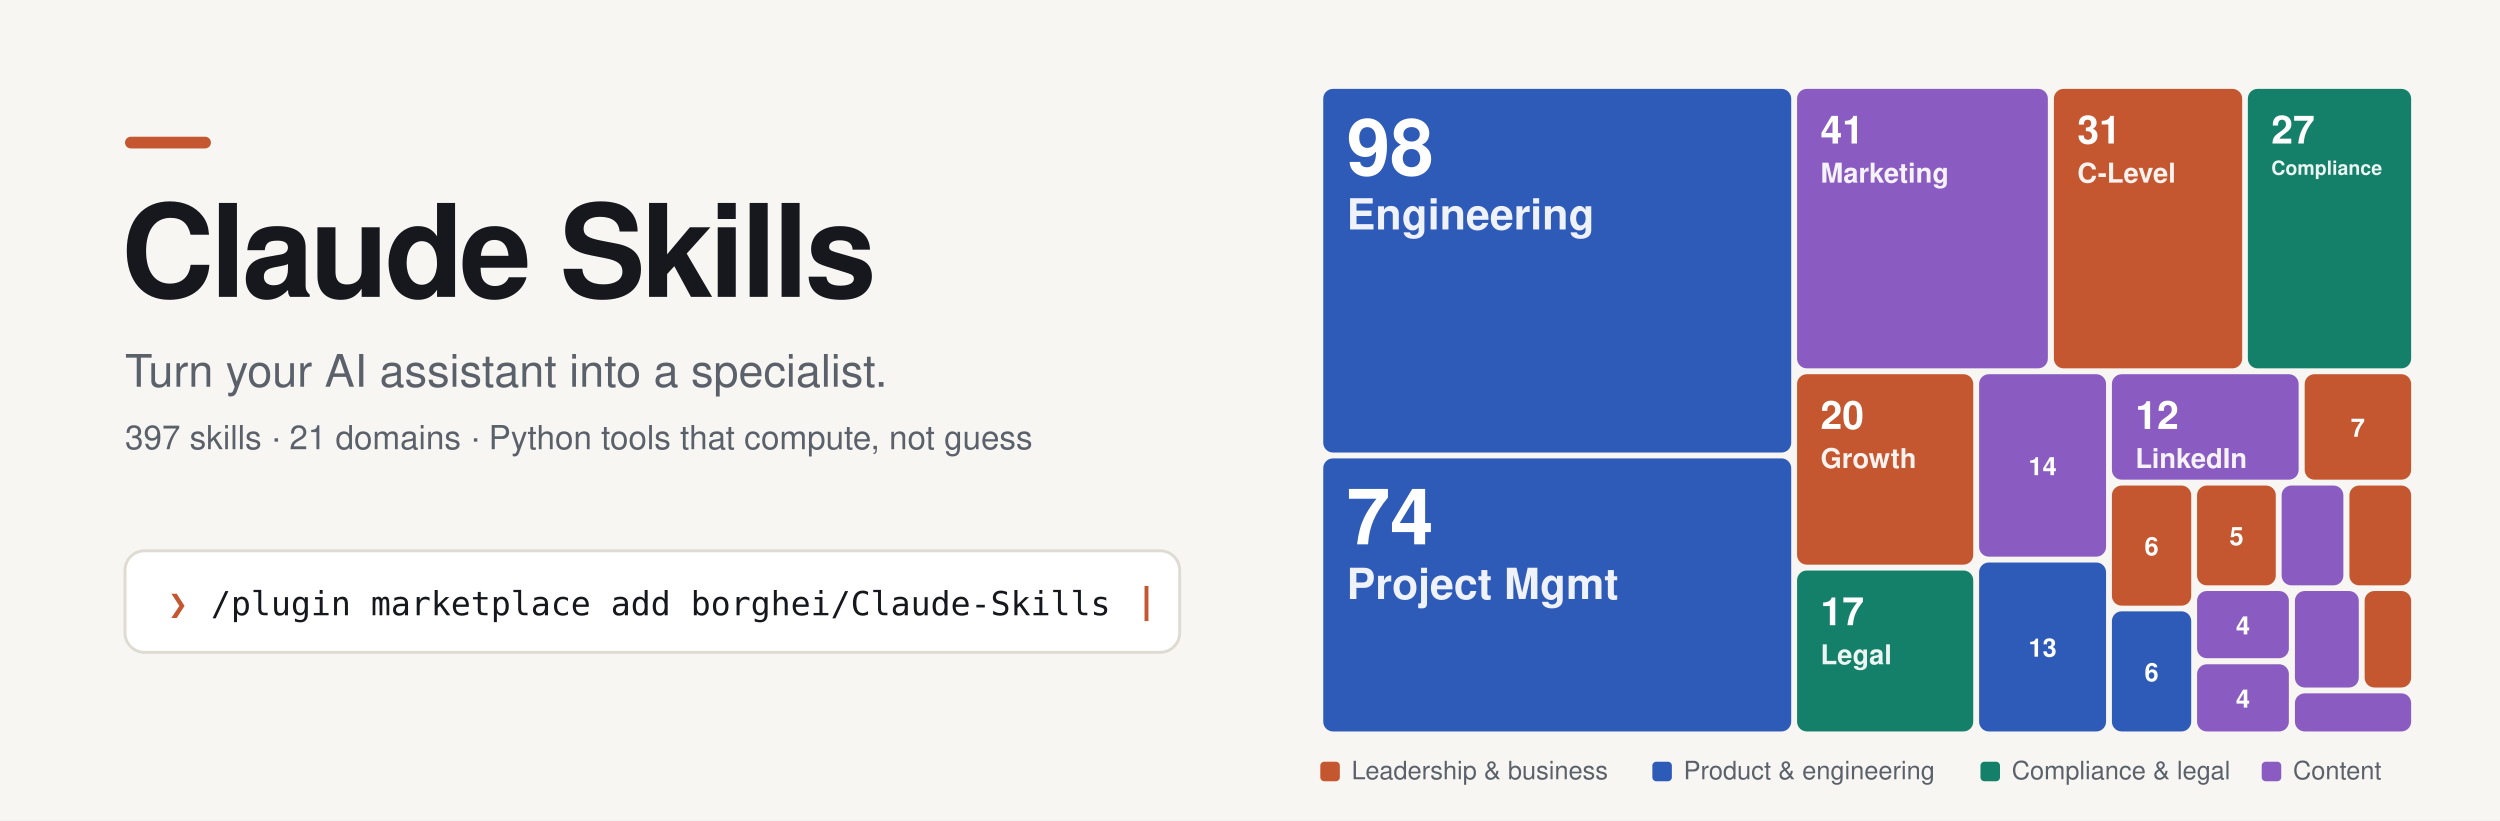
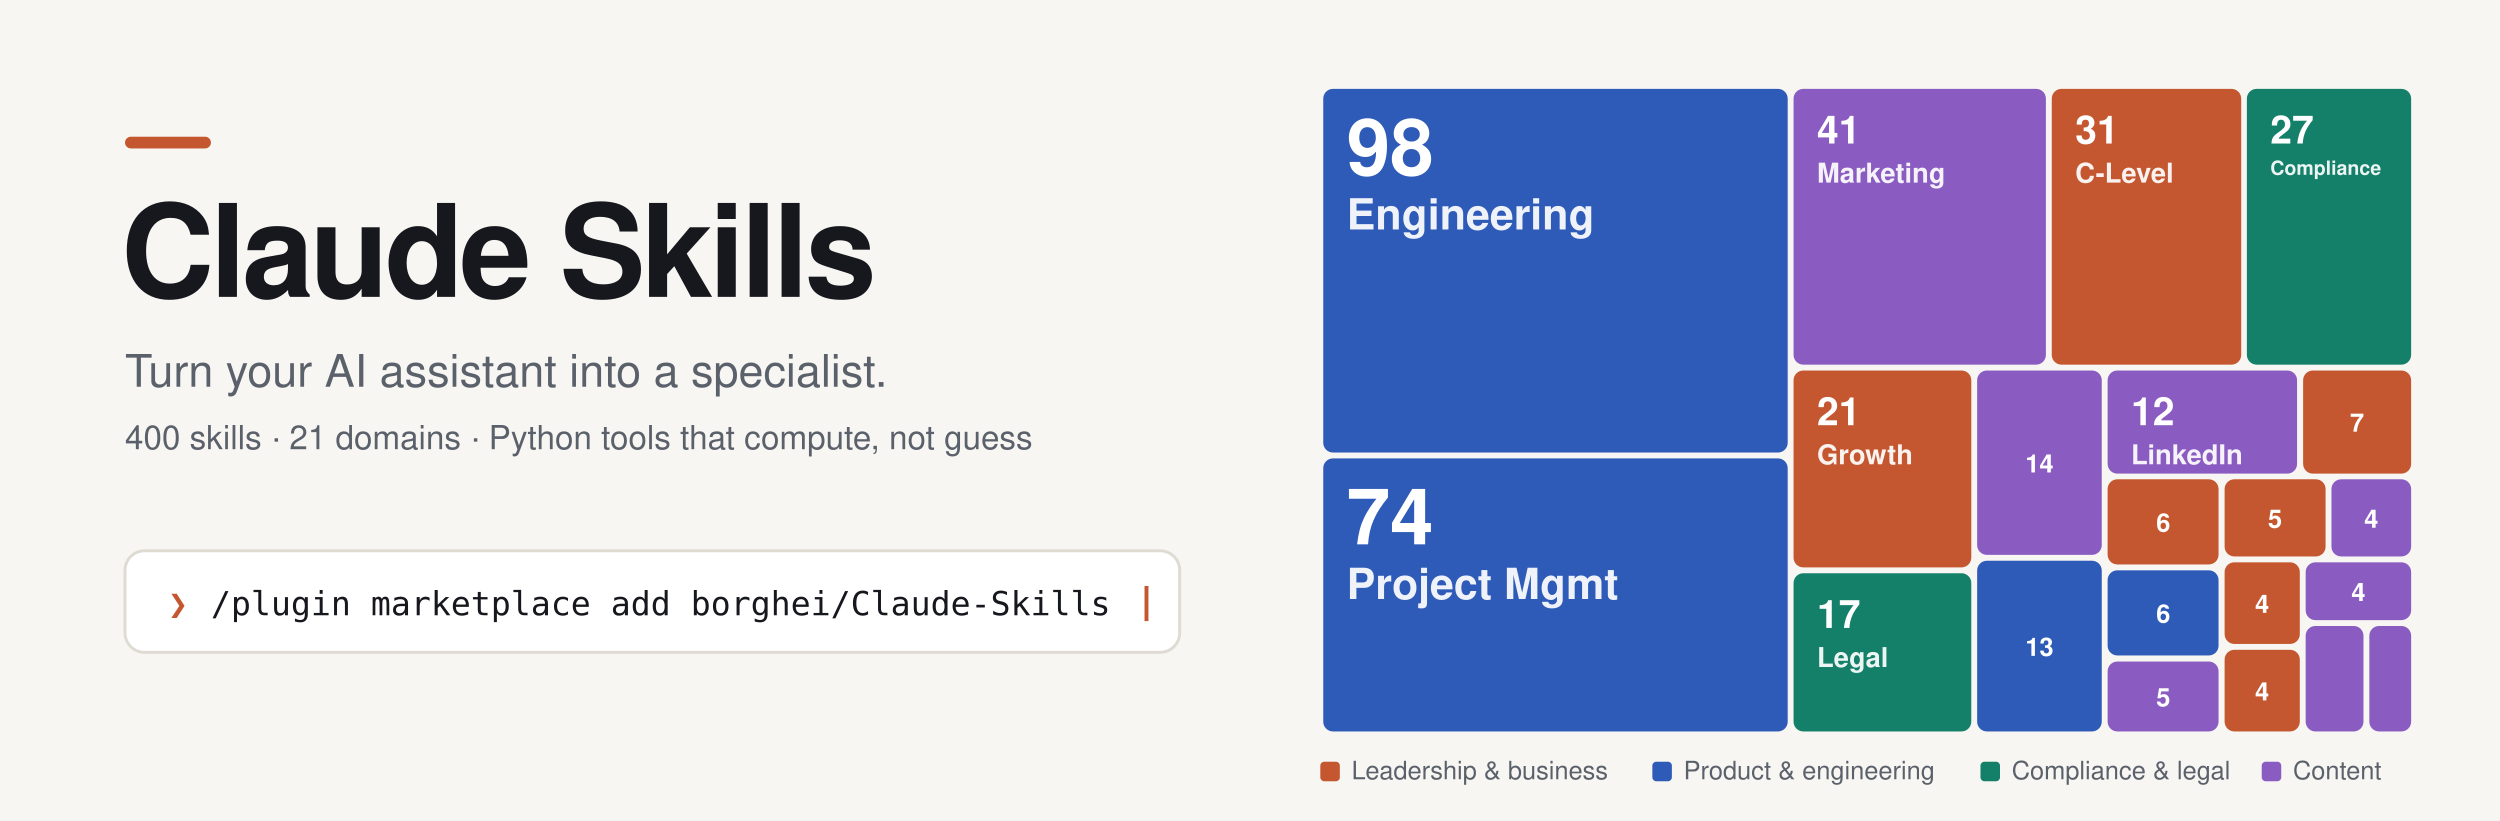
<svg xmlns="http://www.w3.org/2000/svg" viewBox="0 0 1280 420" width="1280" height="420" role="img" aria-labelledby="t d">
  <style>
  .bg{fill:#f7f6f2} .ink{fill:#16181d} .mute{fill:#5b616b} .acc{fill:#c4572f}
  .cmd{fill:#ffffff;stroke:#dedbd2} .cmdt{fill:#16181d}
  .ga{fill:#c4572f} .gb{fill:#2f5bb8} .gc{fill:#14806a} .gd{fill:#8a5cc2}
  .tl,.tn{fill:#ffffff;font-family:ui-sans-serif,system-ui,-apple-system,"Segoe UI",Helvetica,Arial,sans-serif}
  .tl{font-weight:800} .tn{font-weight:600;opacity:.92}
  .sans{font-family:ui-sans-serif,system-ui,-apple-system,"Segoe UI",Helvetica,Arial,sans-serif}
  .mono{font-family:ui-monospace,SFMono-Regular,Menlo,Consolas,monospace}
  .tile{animation:rise .5s cubic-bezier(.2,.7,.2,1) both, glow 26s ease-in-out infinite}
  .tile rect{transition:opacity .2s}
  .cursor{animation:blink 1.1s steps(1) infinite}
  @keyframes rise{from{opacity:0;transform:translateY(6px)}to{opacity:1;transform:none}}
  @keyframes glow{0%,94%,100%{filter:none}96%{filter:brightness(1.35) saturate(1.1)}}
  @keyframes blink{50%{opacity:0}}
  @media (prefers-color-scheme:dark){
    .bg{fill:#0f1115} .ink{fill:#f1efe9} .mute{fill:#9aa1ad} .acc{fill:#ef8a5c}
    .cmd{fill:#171a20;stroke:#2a2f38} .cmdt{fill:#e9e6df}
    .ga{fill:#d0653b} .gb{fill:#3d6fd6} .gc{fill:#1a9a80} .gd{fill:#9a6ed6}
  }
  @media (prefers-reduced-motion:reduce){.tile,.cursor{animation:none}}
</style>
  <rect class="bg" width="1280" height="420" />
  <rect class="acc" x="64" y="70" width="44" height="6" rx="3" />
  <text class="ink sans" x="62" y="152" font-size="66" font-weight="800" letter-spacing="-2">Claude Skills</text>
  <text class="mute sans" x="64" y="198" font-size="23" font-weight="500">Turn your AI assistant into a specialist.</text>
-   <text class="mute sans" x="64" y="230" font-size="17">397 skills · 21 domains · Python tools that compute, not guess</text>
+   <text class="mute sans" x="64" y="230" font-size="17">400 skills · 21 domains · Python tools that compute, not guess</text>
  <rect class="cmd" x="64" y="282" width="540" height="52" rx="10" stroke-width="1.5" />
  <text class="acc mono" x="86" y="315" font-size="17" font-weight="600">❯</text>
  <text class="cmdt mono" x="108" y="315" font-size="17">/plugin marketplace add borghei/Claude-Skills</text>
  <rect class="acc cursor" x="586" y="300" width="2" height="18" />
  <g class="tile" style="animation-delay:0.15s, 3.0s">
-     <rect class="gb" x="677.5" y="45.5" width="239.6" height="186.2" rx="5" />
+     <rect class="gb" x="677.5" y="45.5" width="237.8" height="186.2" rx="5" />
    <text class="tl" x="689.5" y="89.5" font-size="40">98</text>
    <text class="tn" x="689.5" y="117.5" font-size="22">Engineering</text>
  </g>
  <g class="tile" style="animation-delay:0.21s, 4.7s">
-     <rect class="gb" x="677.5" y="234.7" width="239.6" height="139.8" rx="5" />
+     <rect class="gb" x="677.5" y="234.7" width="237.8" height="139.8" rx="5" />
    <text class="tl" x="689.5" y="278.7" font-size="40">74</text>
    <text class="tn" x="689.5" y="306.7" font-size="22">Project Mgmt</text>
  </g>
  <g class="tile" style="animation-delay:0.27s, 6.4s">
-     <rect class="gd" x="920.1" y="45.5" width="128.4" height="143.1" rx="5" />
-     <text class="tl" x="932.1" y="73.5" font-size="20">41</text>
-     <text class="tn" x="932.1" y="93.5" font-size="14">Marketing</text>
+     <rect class="gd" x="918.3" y="45.5" width="129.2" height="141.2" rx="5" />
+     <text class="tl" x="930.3" y="73.5" font-size="20">41</text>
+     <text class="tn" x="930.3" y="93.5" font-size="14">Marketing</text>
  </g>
  <g class="tile" style="animation-delay:0.33s, 8.1s">
-     <rect class="ga" x="1051.6" y="45.5" width="96.4" height="143.1" rx="5" />
-     <text class="tl" x="1063.6" y="73.5" font-size="20">31</text>
-     <text class="tn" x="1063.6" y="93.5" font-size="14">C-Level</text>
+     <rect class="ga" x="1050.5" y="45.5" width="97.0" height="141.2" rx="5" />
+     <text class="tl" x="1062.5" y="73.5" font-size="20">31</text>
+     <text class="tn" x="1062.5" y="93.5" font-size="14">C-Level</text>
  </g>
  <g class="tile" style="animation-delay:0.39s, 9.8s">
-     <rect class="gc" x="1150.9" y="45.5" width="83.6" height="143.1" rx="5" />
-     <text class="tl" x="1162.9" y="73.5" font-size="20">27</text>
-     <text class="tn" x="1162.9" y="89.5" font-size="10">Compliance</text>
+     <rect class="gc" x="1150.4" y="45.5" width="84.1" height="141.2" rx="5" />
+     <text class="tl" x="1162.4" y="73.5" font-size="20">27</text>
+     <text class="tn" x="1162.4" y="89.5" font-size="10">Compliance</text>
  </g>
  <g class="tile" style="animation-delay:0.45s, 11.5s">
-     <rect class="ga" x="920.1" y="191.6" width="90.2" height="97.5" rx="5" />
-     <text class="tl" x="932.1" y="219.6" font-size="20">20</text>
-     <text class="tn" x="932.1" y="239.6" font-size="14">Growth</text>
+     <rect class="ga" x="918.3" y="189.7" width="91.0" height="100.8" rx="5" />
+     <text class="tl" x="930.3" y="217.7" font-size="20">21</text>
+     <text class="tn" x="930.3" y="237.7" font-size="14">Growth</text>
  </g>
  <g class="tile" style="animation-delay:0.51s, 13.2s">
-     <rect class="gc" x="920.1" y="292.1" width="90.2" height="82.4" rx="5" />
-     <text class="tl" x="932.1" y="320.1" font-size="20">17</text>
-     <text class="tn" x="932.1" y="340.1" font-size="14">Legal</text>
+     <rect class="gc" x="918.3" y="293.5" width="91.0" height="81.0" rx="5" />
+     <text class="tl" x="930.3" y="321.5" font-size="20">17</text>
+     <text class="tn" x="930.3" y="341.5" font-size="14">Legal</text>
  </g>
  <g class="tile" style="animation-delay:0.57s, 14.9s">
-     <rect class="gd" x="1013.3" y="191.6" width="65.0" height="93.4" rx="5" />
-     <text class="tl" x="1045.8" y="243.3" font-size="13" text-anchor="middle">14</text>
+     <rect class="gd" x="1012.3" y="189.7" width="63.8" height="94.4" rx="5" />
+     <text class="tl" x="1044.2" y="241.9" font-size="13" text-anchor="middle">14</text>
  </g>
  <g class="tile" style="animation-delay:0.63s, 16.6s">
-     <rect class="gb" x="1013.3" y="288.0" width="65.0" height="86.5" rx="5" />
-     <text class="tl" x="1045.8" y="336.2" font-size="13" text-anchor="middle">13</text>
+     <rect class="gb" x="1012.3" y="287.1" width="63.8" height="87.4" rx="5" />
+     <text class="tl" x="1044.2" y="335.8" font-size="13" text-anchor="middle">13</text>
  </g>
  <g class="tile" style="animation-delay:0.69s, 18.3s">
-     <rect class="gd" x="1081.3" y="191.6" width="95.6" height="54.0" rx="5" />
-     <text class="tl" x="1093.3" y="219.6" font-size="20">12</text>
-     <text class="tn" x="1093.3" y="239.6" font-size="14">LinkedIn</text>
+     <rect class="gd" x="1079.1" y="189.7" width="97.0" height="52.8" rx="5" />
+     <text class="tl" x="1091.1" y="217.7" font-size="20">12</text>
+     <text class="tn" x="1091.1" y="237.7" font-size="14">LinkedIn</text>
  </g>
  <g class="tile" style="animation-delay:0.75s, 20.0s">
-     <rect class="ga" x="1180.0" y="191.6" width="54.5" height="54.0" rx="5" />
-     <text class="tl" x="1207.2" y="223.6" font-size="13" text-anchor="middle">7</text>
+     <rect class="ga" x="1179.2" y="189.7" width="55.3" height="52.8" rx="5" />
+     <text class="tl" x="1206.8" y="221.0" font-size="13" text-anchor="middle">7</text>
  </g>
  <g class="tile" style="animation-delay:0.81s, 21.7s">
-     <rect class="ga" x="1081.3" y="248.6" width="40.6" height="61.5" rx="5" />
-     <text class="tl" x="1101.6" y="284.3" font-size="13" text-anchor="middle">6</text>
+     <rect class="ga" x="1079.1" y="245.4" width="56.8" height="43.6" rx="5" />
+     <text class="tl" x="1107.6" y="272.2" font-size="13" text-anchor="middle">6</text>
  </g>
  <g class="tile" style="animation-delay:0.87s, 23.4s">
-     <rect class="gb" x="1081.3" y="313.0" width="40.6" height="61.5" rx="5" />
-     <text class="tl" x="1101.6" y="348.8" font-size="13" text-anchor="middle">6</text>
+     <rect class="gb" x="1079.1" y="292.0" width="56.8" height="43.6" rx="5" />
+     <text class="tl" x="1107.6" y="318.8" font-size="13" text-anchor="middle">6</text>
  </g>
  <g class="tile" style="animation-delay:0.93s, 25.1s">
-     <rect class="ga" x="1124.9" y="248.6" width="40.3" height="51.1" rx="5" />
-     <text class="tl" x="1145.1" y="279.1" font-size="13" text-anchor="middle">5</text>
+     <rect class="gd" x="1079.1" y="338.7" width="56.8" height="35.8" rx="5" />
+     <text class="tl" x="1107.6" y="361.6" font-size="13" text-anchor="middle">5</text>
  </g>
  <g class="tile" style="animation-delay:0.99s, 26.8s">
-     <rect class="gd" x="1168.2" y="248.6" width="31.6" height="51.1" rx="5" />
+     <rect class="ga" x="1139.0" y="245.4" width="51.7" height="39.5" rx="5" />
+     <text class="tl" x="1164.8" y="270.2" font-size="13" text-anchor="middle">5</text>
  </g>
  <g class="tile" style="animation-delay:1.05s, 28.5s">
-     <rect class="ga" x="1202.9" y="248.6" width="31.6" height="51.1" rx="5" />
+     <rect class="gd" x="1193.7" y="245.4" width="40.8" height="39.5" rx="5" />
+     <text class="tl" x="1214.1" y="270.2" font-size="13" text-anchor="middle">4</text>
  </g>
  <g class="tile" style="animation-delay:1.11s, 30.2s">
-     <rect class="gd" x="1124.9" y="302.6" width="47.0" height="34.4" rx="5" />
-     <text class="tl" x="1148.4" y="324.8" font-size="13" text-anchor="middle">4</text>
+     <rect class="ga" x="1139.0" y="287.9" width="38.5" height="41.8" rx="5" />
+     <text class="tl" x="1158.2" y="313.8" font-size="13" text-anchor="middle">4</text>
  </g>
  <g class="tile" style="animation-delay:1.17s, 31.9s">
-     <rect class="gd" x="1124.9" y="340.1" width="47.0" height="34.4" rx="5" />
-     <text class="tl" x="1148.4" y="362.3" font-size="13" text-anchor="middle">4</text>
+     <rect class="ga" x="1139.0" y="332.7" width="38.5" height="41.8" rx="5" />
+     <text class="tl" x="1158.2" y="358.6" font-size="13" text-anchor="middle">4</text>
  </g>
  <g class="tile" style="animation-delay:1.23s, 33.6s">
-     <rect class="gd" x="1175.0" y="302.6" width="32.7" height="49.4" rx="5" />
+     <rect class="gd" x="1180.5" y="287.9" width="54.0" height="29.6" rx="5" />
+     <text class="tl" x="1207.5" y="307.7" font-size="13" text-anchor="middle">4</text>
  </g>
  <g class="tile" style="animation-delay:1.29s, 35.3s">
-     <rect class="ga" x="1210.7" y="302.6" width="23.8" height="49.4" rx="5" />
+     <rect class="gd" x="1180.5" y="320.5" width="29.6" height="54.0" rx="5" />
  </g>
  <g class="tile" style="animation-delay:1.35s, 37.0s">
-     <rect class="gd" x="1175.0" y="355.0" width="59.5" height="19.5" rx="5" />
+     <rect class="gd" x="1213.1" y="320.5" width="21.4" height="54.0" rx="5" />
  </g>
  <g class="sans" font-size="13">
    <rect class="ga" x="676" y="390" width="10" height="10" rx="2" />
    <text class="mute" x="692" y="399">Leadership &amp; business</text>
    <rect class="gb" x="846" y="390" width="10" height="10" rx="2" />
    <text class="mute" x="862" y="399">Product &amp; engineering</text>
    <rect class="gc" x="1014" y="390" width="10" height="10" rx="2" />
    <text class="mute" x="1030" y="399">Compliance &amp; legal</text>
    <rect class="gd" x="1158" y="390" width="10" height="10" rx="2" />
    <text class="mute" x="1174" y="399">Content</text>
  </g>
</svg>
